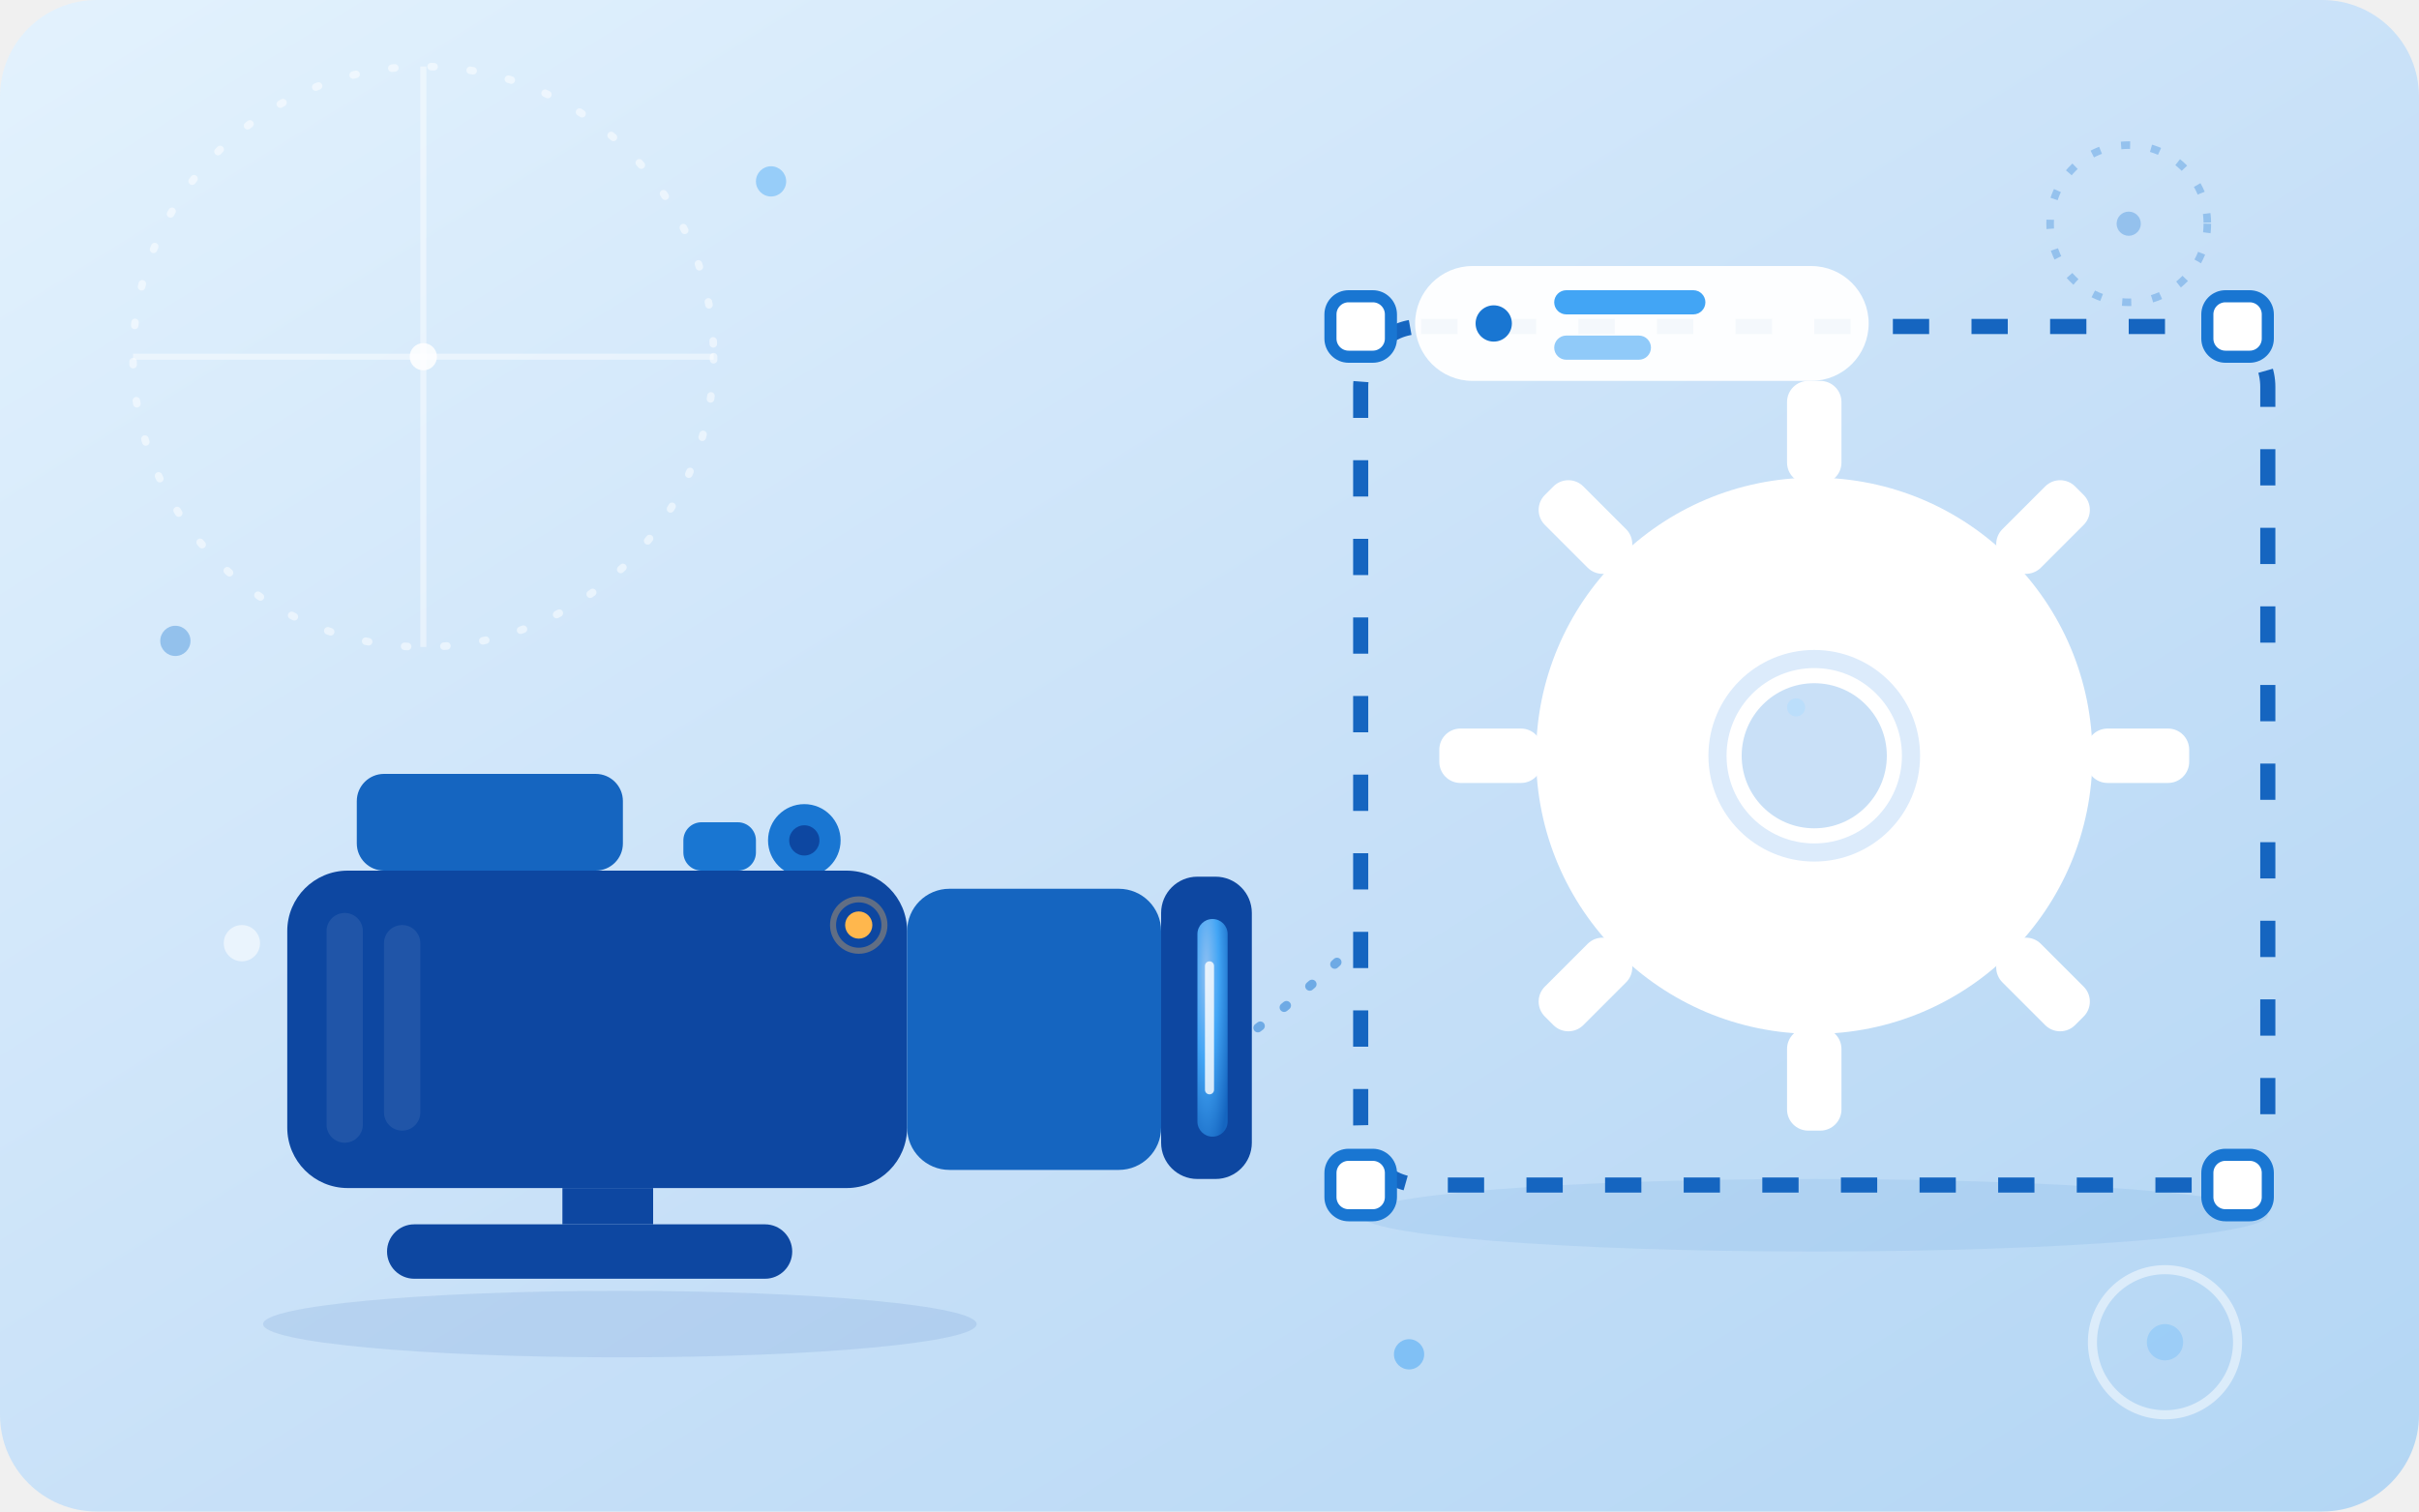
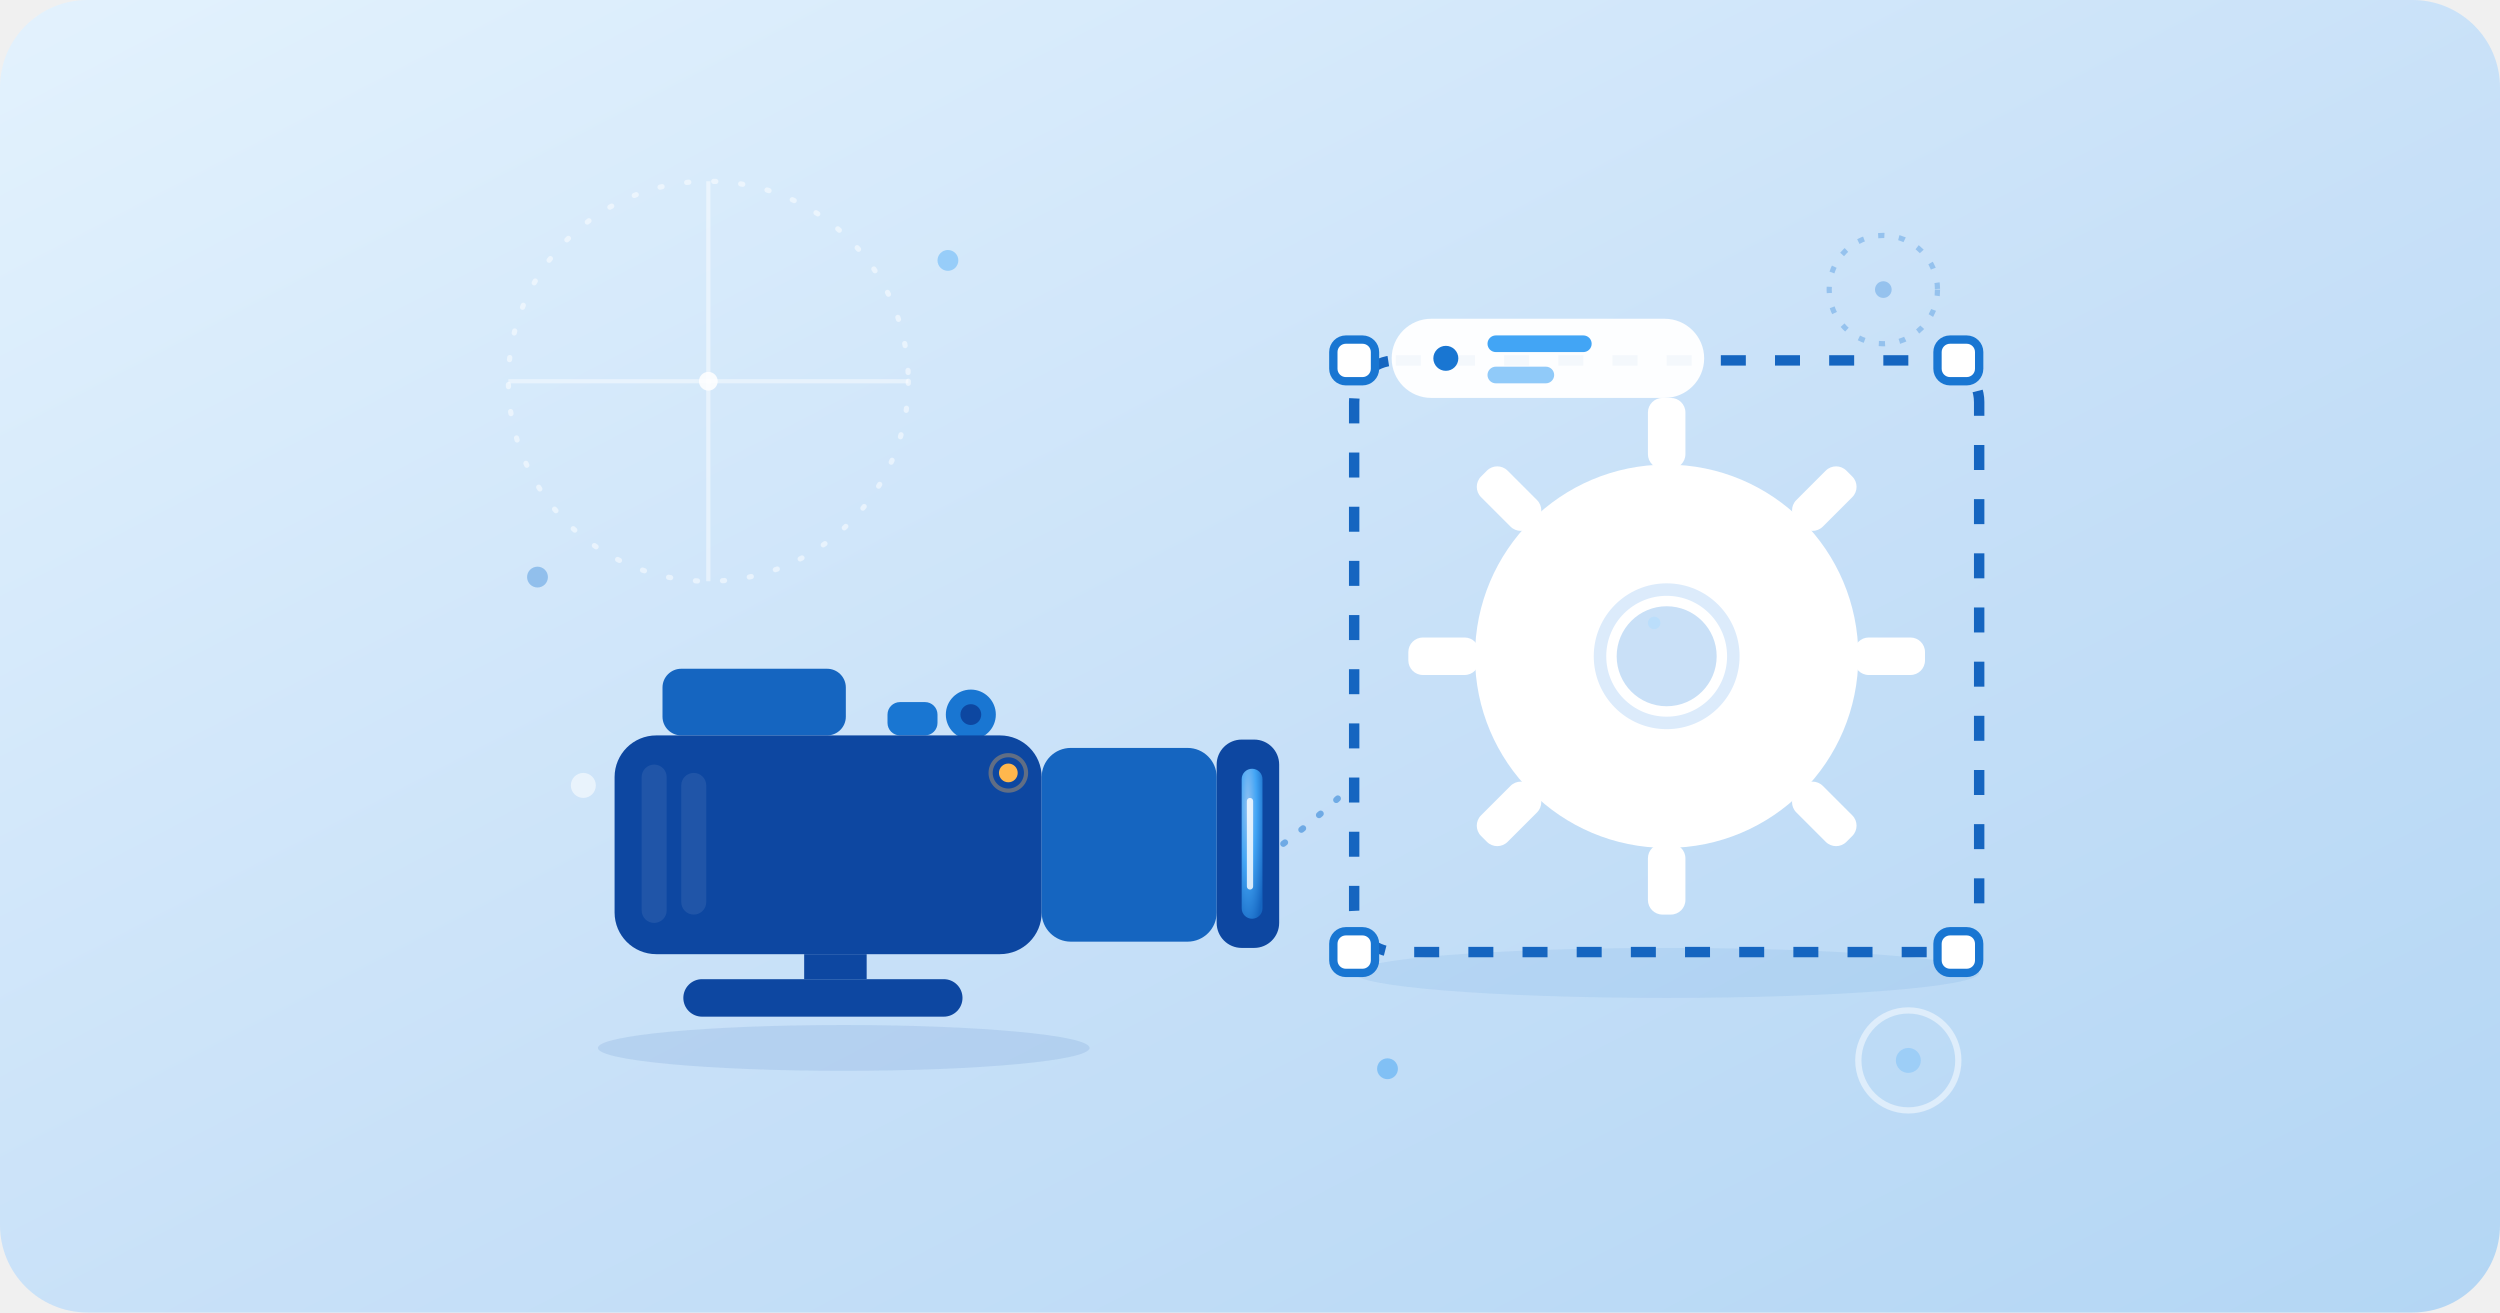
- <svg xmlns="http://www.w3.org/2000/svg" viewBox="0 0 800 500" aria-hidden="true">
+ <svg xmlns="http://www.w3.org/2000/svg" viewBox="0 0 1200 630" aria-hidden="true">
  <defs>
    <linearGradient id="bg" x1="0" y1="0" x2="1" y2="1">
      <stop offset="0" stop-color="#E3F2FD" />
      <stop offset="0.55" stop-color="#C7E0F8" />
      <stop offset="1" stop-color="#B3D6F4" />
    </linearGradient>
    <radialGradient id="glass" cx="0.3" cy="0.25" r="0.9">
      <stop offset="0" stop-color="#8FC0F2" />
      <stop offset="0.45" stop-color="#42A5F5" />
      <stop offset="1" stop-color="#1565C0" />
    </radialGradient>
  </defs>
-   <rect width="800" height="500" rx="32" fill="url(#bg)" />
-   <circle cx="140" cy="118" r="96" fill="none" stroke="#FFFFFF" stroke-width="2.5" stroke-opacity="0.5" stroke-dasharray="1 12" stroke-linecap="round" />
-   <line x1="44" y1="118" x2="236" y2="118" stroke="#FFFFFF" stroke-opacity="0.45" stroke-width="2" />
-   <line x1="140" y1="22" x2="140" y2="214" stroke="#FFFFFF" stroke-opacity="0.45" stroke-width="2" />
-   <circle cx="140" cy="118" r="4.5" fill="#FFFFFF" fill-opacity="0.85" />
-   <circle cx="704" cy="74" r="26" fill="none" stroke="#1976D2" stroke-opacity="0.3" stroke-width="2.5" stroke-dasharray="3 7" />
-   <circle cx="704" cy="74" r="4" fill="#1976D2" fill-opacity="0.3" />
-   <circle cx="716" cy="444" r="24" fill="none" stroke="#FFFFFF" stroke-opacity="0.5" stroke-width="3" />
-   <circle cx="716" cy="444" r="6" fill="#90CAF9" fill-opacity="0.7" />
-   <circle cx="255" cy="60" r="5" fill="#90CAF9" fill-opacity="0.9" />
-   <circle cx="58" cy="212" r="5" fill="#1976D2" fill-opacity="0.35" />
-   <circle cx="80" cy="312" r="6" fill="#FFFFFF" fill-opacity="0.55" />
-   <circle cx="466" cy="448" r="5" fill="#42A5F5" fill-opacity="0.5" />
-   <path d="M 416 340 Q 432 328 449 312" fill="none" stroke="#1976D2" stroke-width="3" stroke-opacity="0.5" stroke-dasharray="1 10" stroke-linecap="round" />
-   <ellipse cx="205" cy="438" rx="118" ry="11" fill="#0D47A1" fill-opacity="0.1" />
-   <rect x="118" y="256" width="88" height="32" rx="9" fill="#1565C0" />
-   <rect x="226" y="272" width="24" height="16" rx="6" fill="#1976D2" />
-   <circle cx="266" cy="278" r="12" fill="#1976D2" />
-   <circle cx="266" cy="278" r="5" fill="#0D47A1" />
-   <rect x="95" y="288" width="205" height="105" rx="20" fill="#0D47A1" />
-   <rect x="108" y="302" width="12" height="76" rx="6" fill="#FFFFFF" fill-opacity="0.08" />
-   <rect x="127" y="306" width="12" height="68" rx="6" fill="#FFFFFF" fill-opacity="0.08" />
-   <circle cx="284" cy="306" r="4.5" fill="#FFB74D" />
-   <circle cx="284" cy="306" r="8.5" fill="none" stroke="#FFB74D" stroke-opacity="0.35" stroke-width="2" />
-   <rect x="300" y="294" width="84" height="93" rx="14" fill="#1565C0" />
-   <rect x="384" y="290" width="30" height="100" rx="12" fill="#0D47A1" />
-   <rect x="396" y="304" width="10" height="72" rx="5" fill="url(#glass)" />
-   <rect x="398.5" y="318" width="3" height="44" rx="1.5" fill="#FFFFFF" fill-opacity="0.8" />
-   <rect x="186" y="393" width="30" height="12" fill="#0D47A1" />
-   <rect x="128" y="405" width="134" height="18" rx="9" fill="#0D47A1" />
-   <ellipse cx="600" cy="402" rx="150" ry="12" fill="#1565C0" fill-opacity="0.08" />
-   <rect x="450" y="108" width="300" height="284" rx="20" fill="none" stroke="#1565C0" stroke-width="5" stroke-dasharray="12 14" />
-   <rect x="440" y="98" width="20" height="20" rx="6" fill="#FFFFFF" stroke="#1976D2" stroke-width="4" />
-   <rect x="730" y="98" width="20" height="20" rx="6" fill="#FFFFFF" stroke="#1976D2" stroke-width="4" />
-   <rect x="440" y="382" width="20" height="20" rx="6" fill="#FFFFFF" stroke="#1976D2" stroke-width="4" />
-   <rect x="730" y="382" width="20" height="20" rx="6" fill="#FFFFFF" stroke="#1976D2" stroke-width="4" />
-   <rect x="591" y="126" width="18" height="34" rx="7" fill="#FFFFFF" />
-   <rect x="591" y="126" width="18" height="34" rx="7" fill="#FFFFFF" transform="rotate(45 600 250)" />
-   <rect x="591" y="126" width="18" height="34" rx="7" fill="#FFFFFF" transform="rotate(90 600 250)" />
-   <rect x="591" y="126" width="18" height="34" rx="7" fill="#FFFFFF" transform="rotate(135 600 250)" />
-   <rect x="591" y="126" width="18" height="34" rx="7" fill="#FFFFFF" transform="rotate(180 600 250)" />
-   <rect x="591" y="126" width="18" height="34" rx="7" fill="#FFFFFF" transform="rotate(225 600 250)" />
-   <rect x="591" y="126" width="18" height="34" rx="7" fill="#FFFFFF" transform="rotate(270 600 250)" />
-   <rect x="591" y="126" width="18" height="34" rx="7" fill="#FFFFFF" transform="rotate(315 600 250)" />
-   <circle cx="600" cy="250" r="92" fill="#FFFFFF" />
-   <circle cx="600" cy="250" r="24" fill="#C9E0F7" />
-   <circle cx="600" cy="250" r="32" fill="none" stroke="#DCEBFB" stroke-width="6" />
-   <circle cx="594" cy="234" r="3" fill="#BBDEFB" />
-   <rect x="468" y="88" width="150" height="38" rx="19" fill="#FFFFFF" fill-opacity="0.95" />
-   <circle cx="494" cy="107" r="6" fill="#1976D2" />
-   <rect x="514" y="96" width="50" height="8" rx="4" fill="#42A5F5" />
-   <rect x="514" y="111" width="32" height="8" rx="4" fill="#90CAF9" />
+   <rect width="1200" height="630" rx="42" fill="url(#bg)" />
+   <g transform="translate(200, 65)">
+     <circle cx="140" cy="118" r="96" fill="none" stroke="#FFFFFF" stroke-width="2.5" stroke-opacity="0.5" stroke-dasharray="1 12" stroke-linecap="round" />
+     <line x1="44" y1="118" x2="236" y2="118" stroke="#FFFFFF" stroke-opacity="0.45" stroke-width="2" />
+     <line x1="140" y1="22" x2="140" y2="214" stroke="#FFFFFF" stroke-opacity="0.45" stroke-width="2" />
+     <circle cx="140" cy="118" r="4.5" fill="#FFFFFF" fill-opacity="0.85" />
+     <circle cx="704" cy="74" r="26" fill="none" stroke="#1976D2" stroke-opacity="0.3" stroke-width="2.5" stroke-dasharray="3 7" />
+     <circle cx="704" cy="74" r="4" fill="#1976D2" fill-opacity="0.3" />
+     <circle cx="716" cy="444" r="24" fill="none" stroke="#FFFFFF" stroke-opacity="0.5" stroke-width="3" />
+     <circle cx="716" cy="444" r="6" fill="#90CAF9" fill-opacity="0.7" />
+     <circle cx="255" cy="60" r="5" fill="#90CAF9" fill-opacity="0.9" />
+     <circle cx="58" cy="212" r="5" fill="#1976D2" fill-opacity="0.35" />
+     <circle cx="80" cy="312" r="6" fill="#FFFFFF" fill-opacity="0.55" />
+     <circle cx="466" cy="448" r="5" fill="#42A5F5" fill-opacity="0.5" />
+     <path d="M 416 340 Q 432 328 449 312" fill="none" stroke="#1976D2" stroke-width="3" stroke-opacity="0.5" stroke-dasharray="1 10" stroke-linecap="round" />
+     <ellipse cx="205" cy="438" rx="118" ry="11" fill="#0D47A1" fill-opacity="0.1" />
+     <rect x="118" y="256" width="88" height="32" rx="9" fill="#1565C0" />
+     <rect x="226" y="272" width="24" height="16" rx="6" fill="#1976D2" />
+     <circle cx="266" cy="278" r="12" fill="#1976D2" />
+     <circle cx="266" cy="278" r="5" fill="#0D47A1" />
+     <rect x="95" y="288" width="205" height="105" rx="20" fill="#0D47A1" />
+     <rect x="108" y="302" width="12" height="76" rx="6" fill="#FFFFFF" fill-opacity="0.08" />
+     <rect x="127" y="306" width="12" height="68" rx="6" fill="#FFFFFF" fill-opacity="0.08" />
+     <circle cx="284" cy="306" r="4.5" fill="#FFB74D" />
+     <circle cx="284" cy="306" r="8.5" fill="none" stroke="#FFB74D" stroke-opacity="0.35" stroke-width="2" />
+     <rect x="300" y="294" width="84" height="93" rx="14" fill="#1565C0" />
+     <rect x="384" y="290" width="30" height="100" rx="12" fill="#0D47A1" />
+     <rect x="396" y="304" width="10" height="72" rx="5" fill="url(#glass)" />
+     <rect x="398.5" y="318" width="3" height="44" rx="1.5" fill="#FFFFFF" fill-opacity="0.8" />
+     <rect x="186" y="393" width="30" height="12" fill="#0D47A1" />
+     <rect x="128" y="405" width="134" height="18" rx="9" fill="#0D47A1" />
+     <ellipse cx="600" cy="402" rx="150" ry="12" fill="#1565C0" fill-opacity="0.08" />
+     <rect x="450" y="108" width="300" height="284" rx="20" fill="none" stroke="#1565C0" stroke-width="5" stroke-dasharray="12 14" />
+     <rect x="440" y="98" width="20" height="20" rx="6" fill="#FFFFFF" stroke="#1976D2" stroke-width="4" />
+     <rect x="730" y="98" width="20" height="20" rx="6" fill="#FFFFFF" stroke="#1976D2" stroke-width="4" />
+     <rect x="440" y="382" width="20" height="20" rx="6" fill="#FFFFFF" stroke="#1976D2" stroke-width="4" />
+     <rect x="730" y="382" width="20" height="20" rx="6" fill="#FFFFFF" stroke="#1976D2" stroke-width="4" />
+     <rect x="591" y="126" width="18" height="34" rx="7" fill="#FFFFFF" />
+     <rect x="591" y="126" width="18" height="34" rx="7" fill="#FFFFFF" transform="rotate(45 600 250)" />
+     <rect x="591" y="126" width="18" height="34" rx="7" fill="#FFFFFF" transform="rotate(90 600 250)" />
+     <rect x="591" y="126" width="18" height="34" rx="7" fill="#FFFFFF" transform="rotate(135 600 250)" />
+     <rect x="591" y="126" width="18" height="34" rx="7" fill="#FFFFFF" transform="rotate(180 600 250)" />
+     <rect x="591" y="126" width="18" height="34" rx="7" fill="#FFFFFF" transform="rotate(225 600 250)" />
+     <rect x="591" y="126" width="18" height="34" rx="7" fill="#FFFFFF" transform="rotate(270 600 250)" />
+     <rect x="591" y="126" width="18" height="34" rx="7" fill="#FFFFFF" transform="rotate(315 600 250)" />
+     <circle cx="600" cy="250" r="92" fill="#FFFFFF" />
+     <circle cx="600" cy="250" r="24" fill="#C9E0F7" />
+     <circle cx="600" cy="250" r="32" fill="none" stroke="#DCEBFB" stroke-width="6" />
+     <circle cx="594" cy="234" r="3" fill="#BBDEFB" />
+     <rect x="468" y="88" width="150" height="38" rx="19" fill="#FFFFFF" fill-opacity="0.95" />
+     <circle cx="494" cy="107" r="6" fill="#1976D2" />
+     <rect x="514" y="96" width="50" height="8" rx="4" fill="#42A5F5" />
+     <rect x="514" y="111" width="32" height="8" rx="4" fill="#90CAF9" />
+   </g>
</svg>
